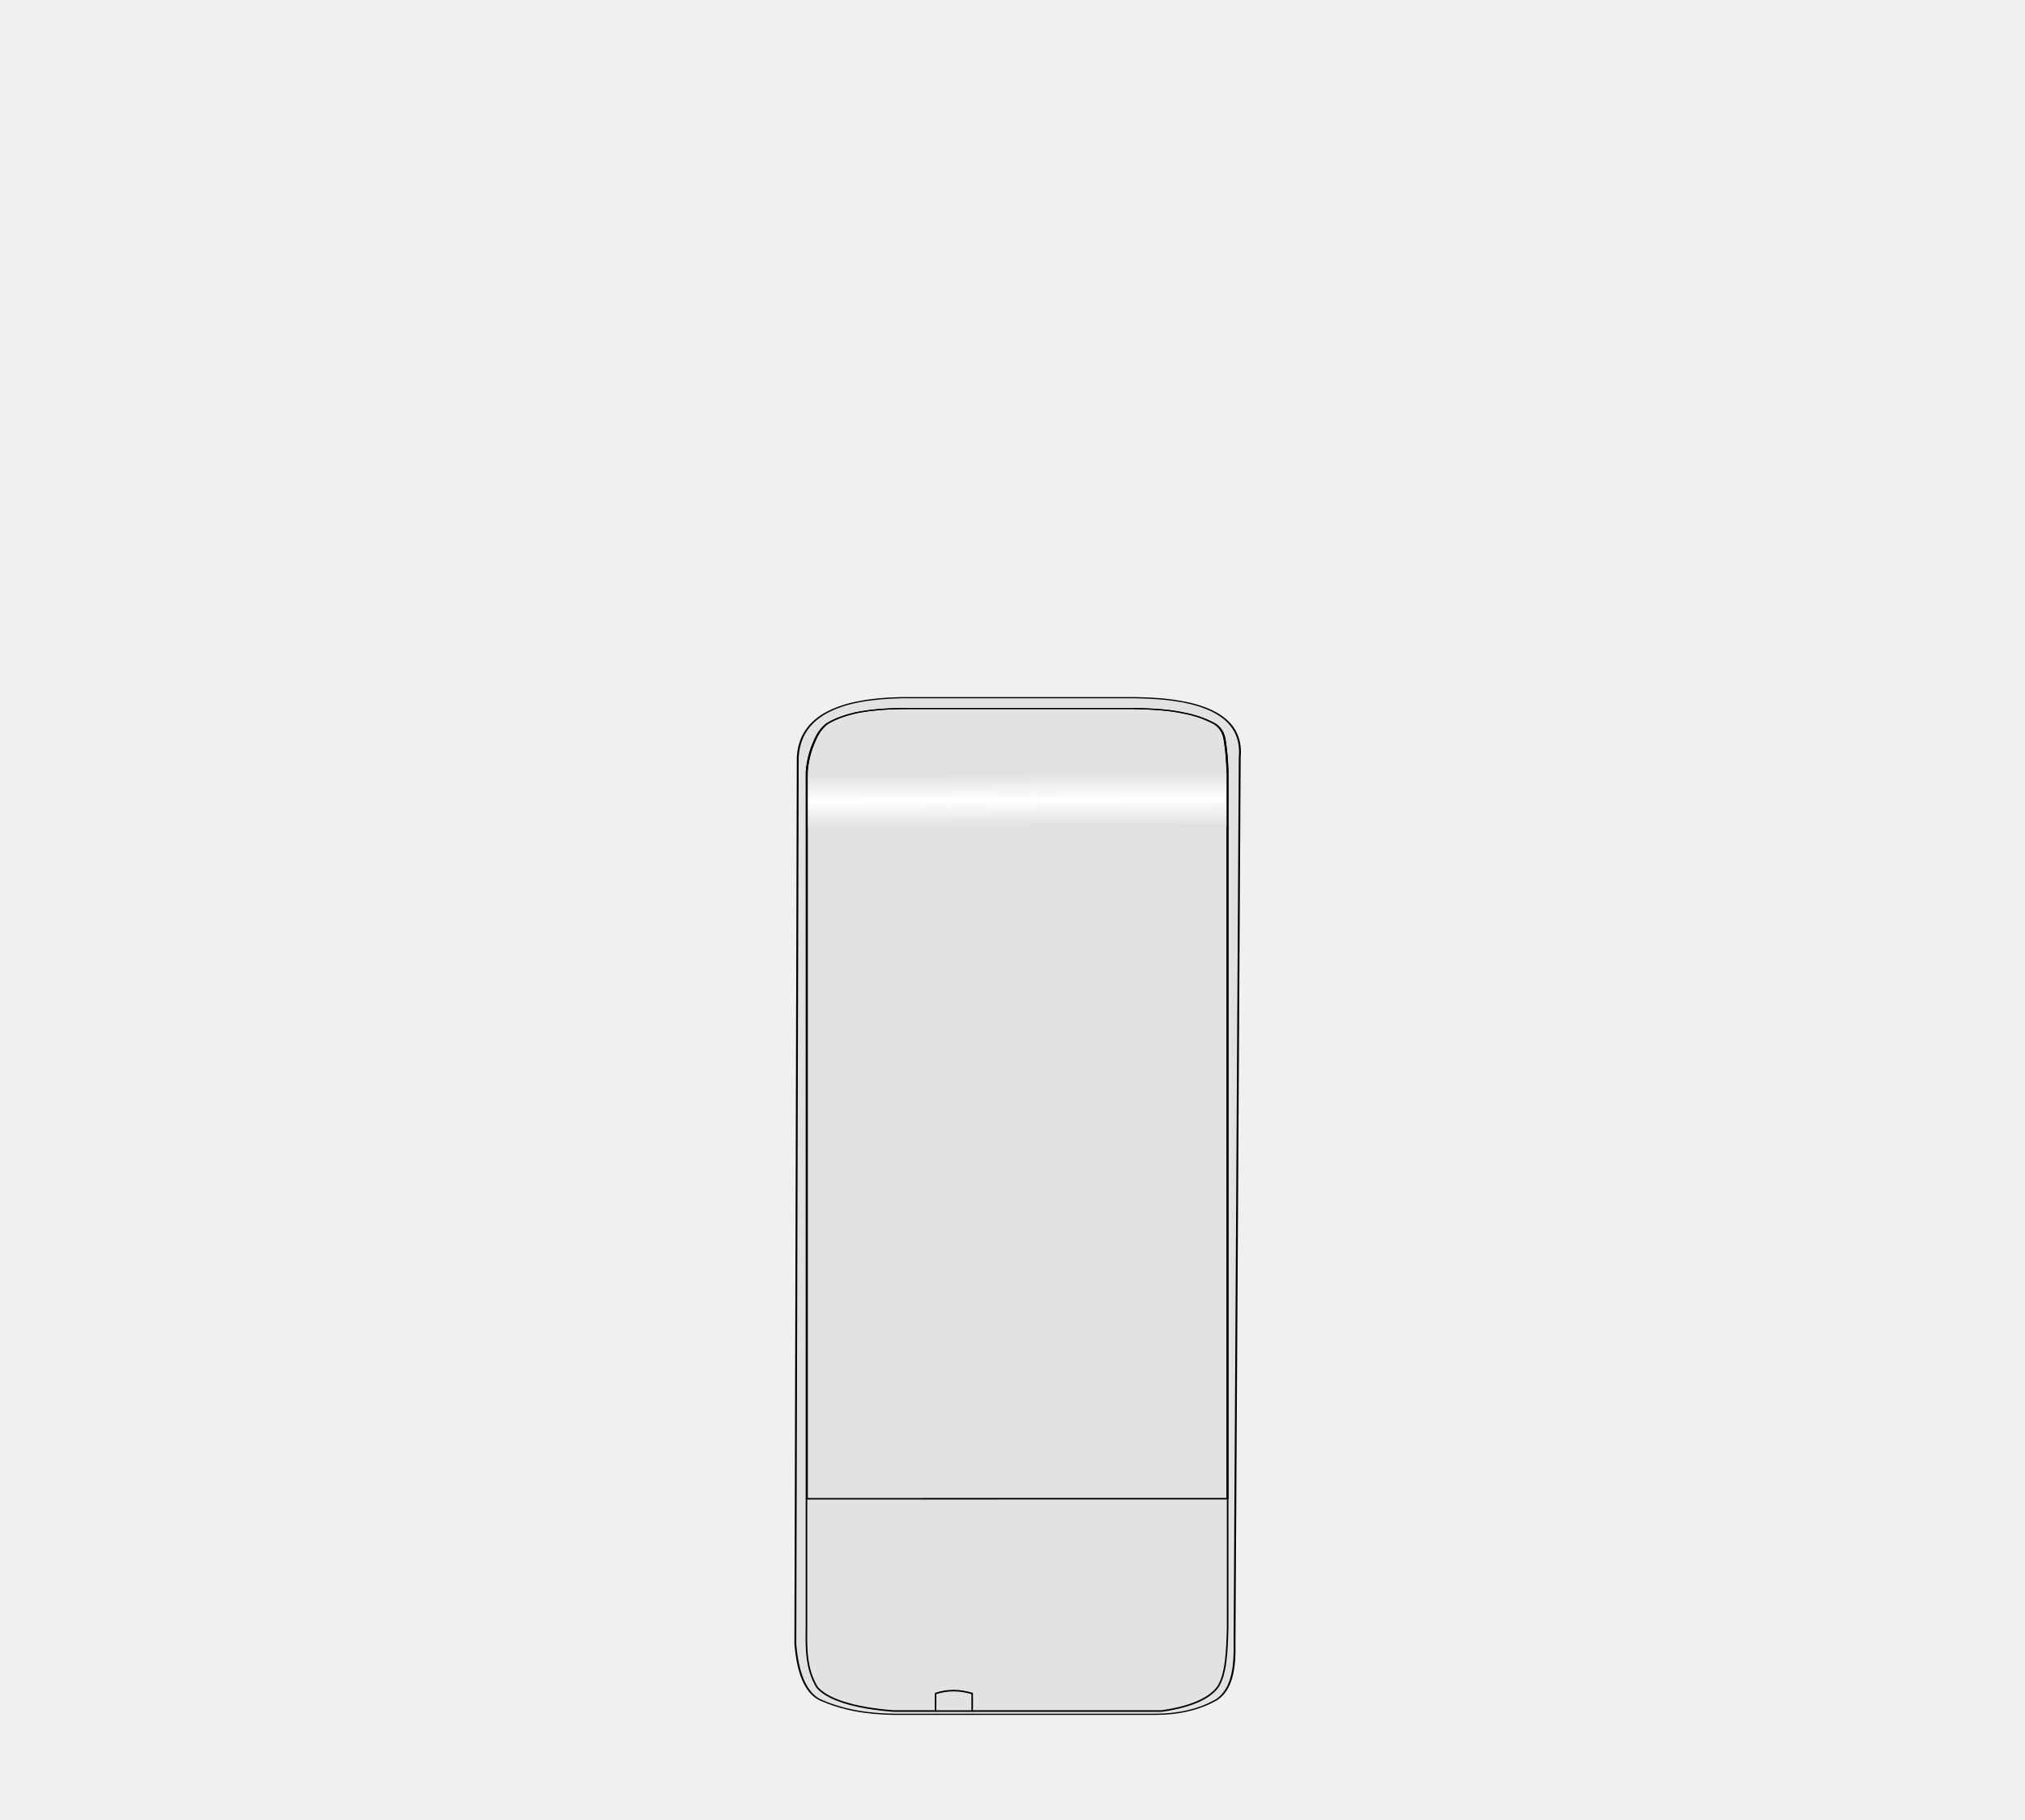
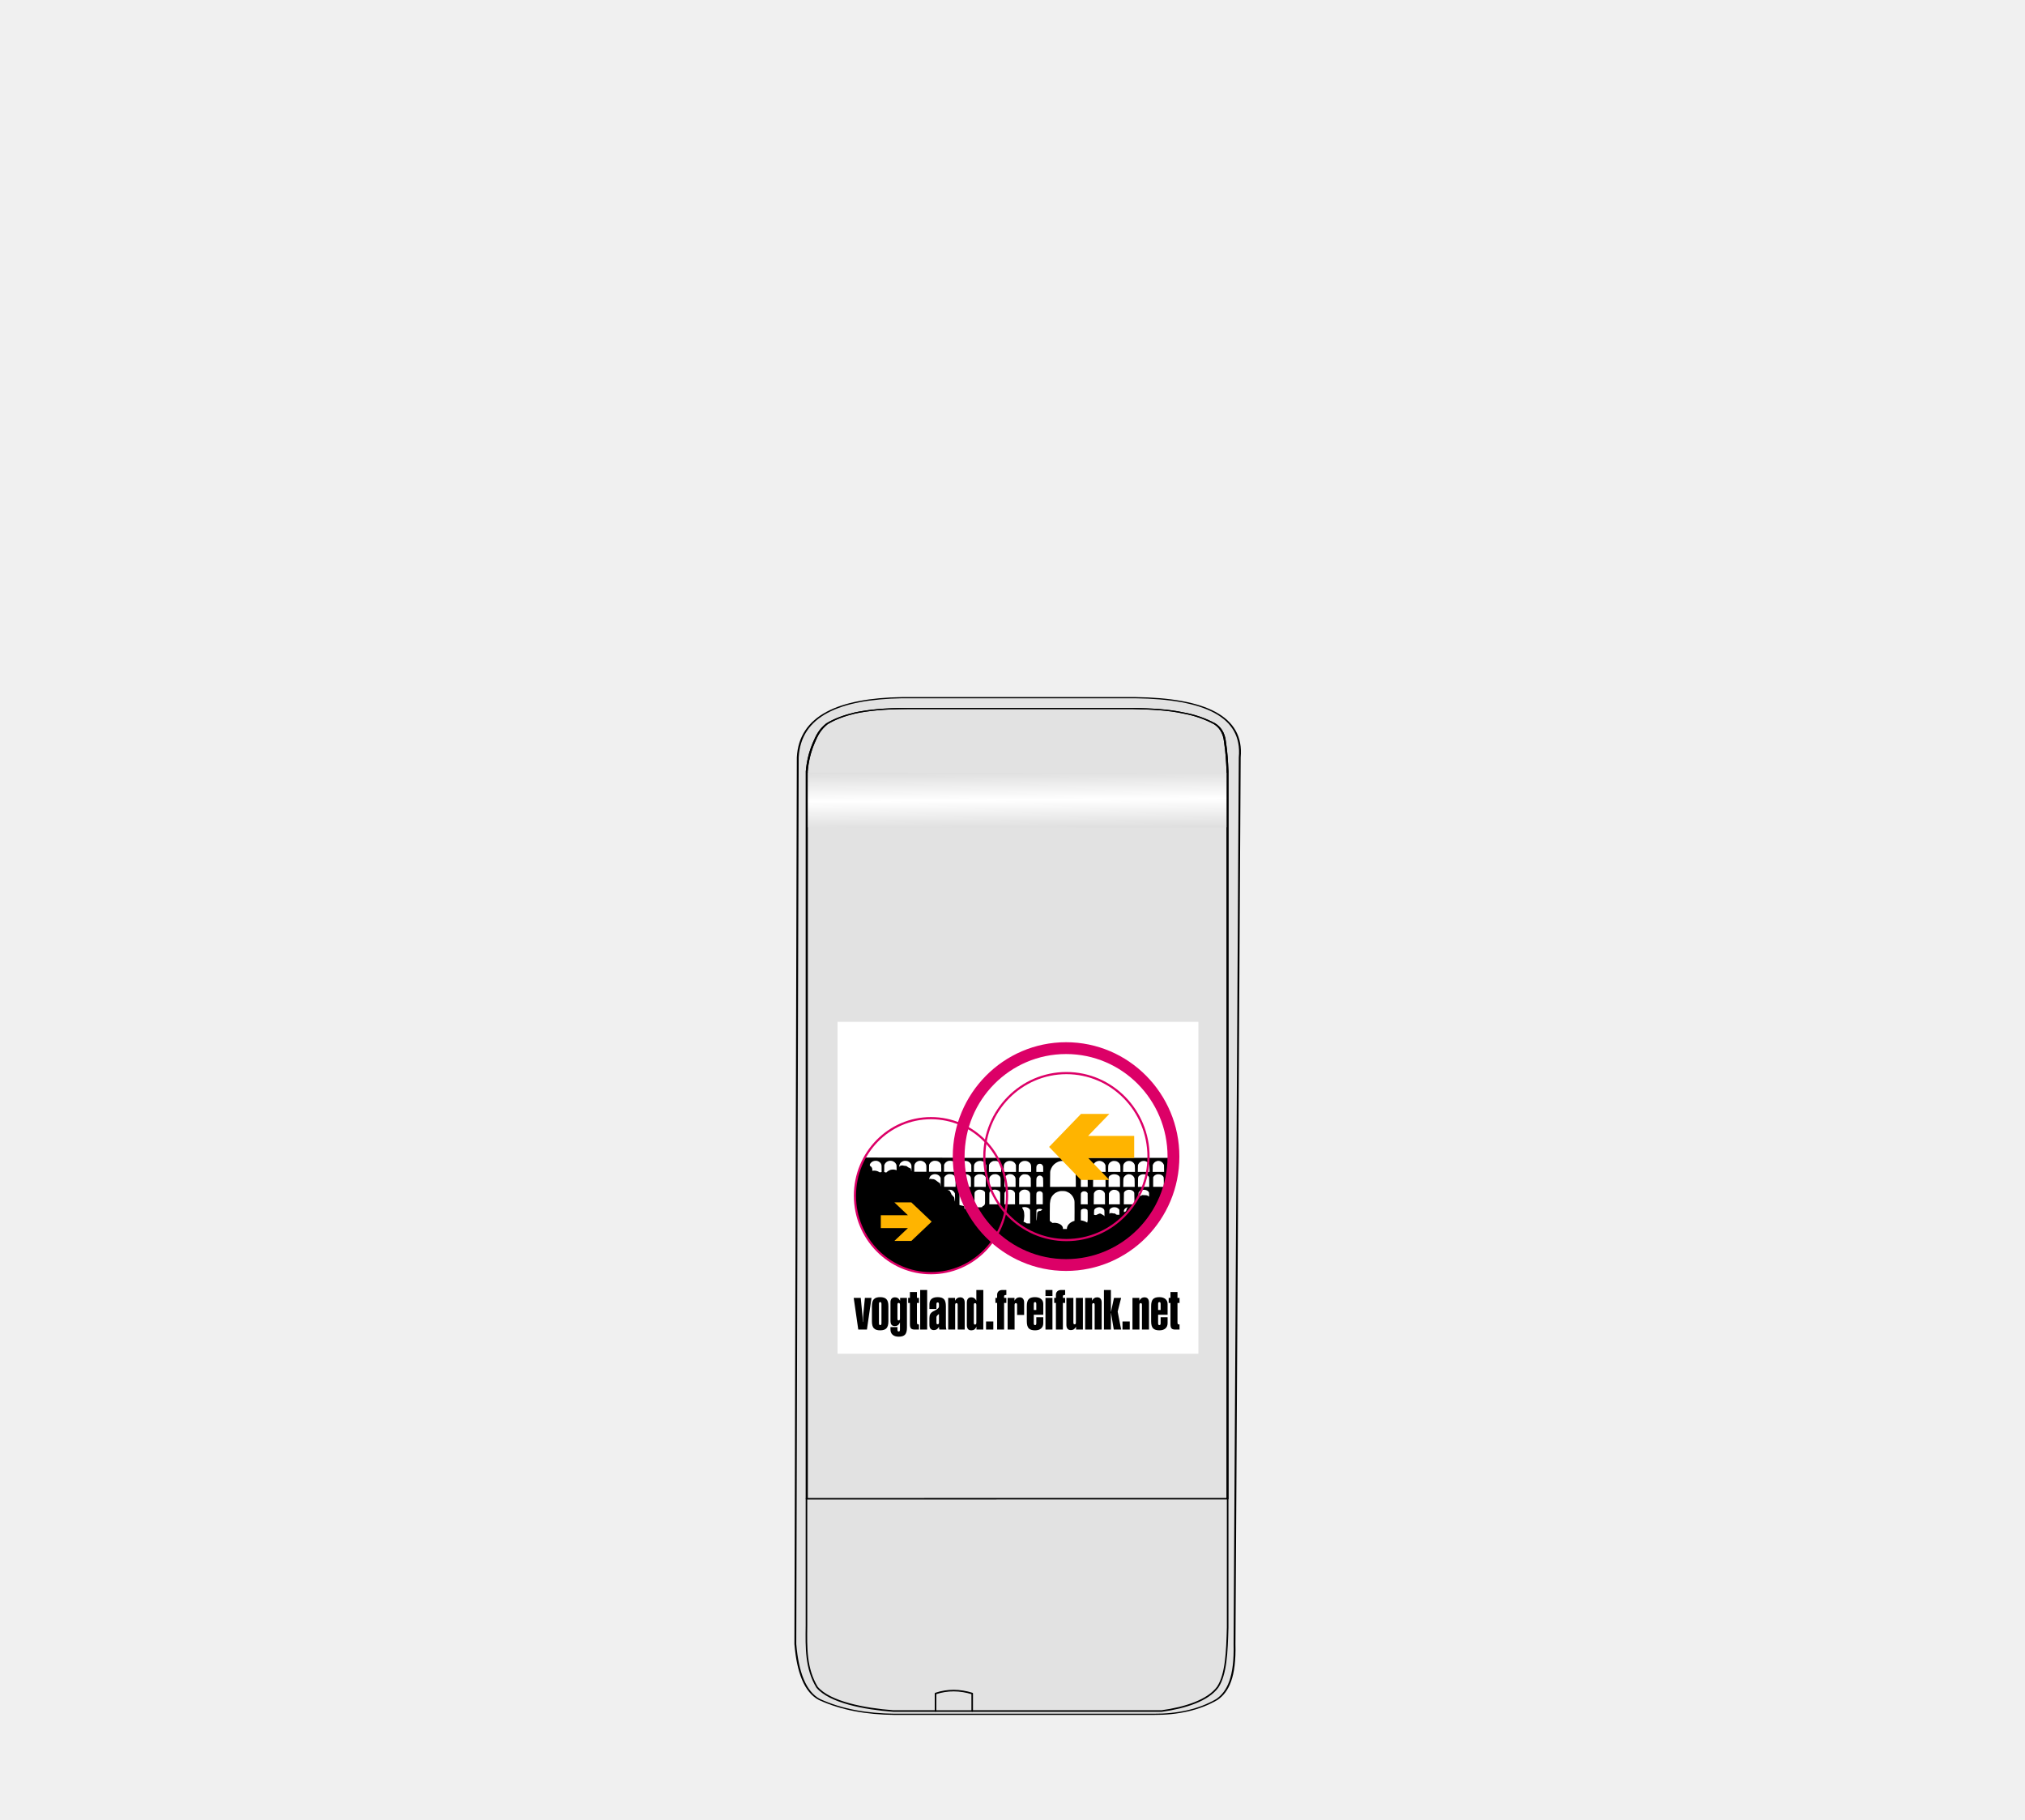
- <svg xmlns="http://www.w3.org/2000/svg" width="100%" height="100%" viewBox="0 0 1280 1150" version="1.1" xml:space="preserve" style="fill-rule:evenodd;clip-rule:evenodd;stroke-linecap:round;stroke-linejoin:round;stroke-miterlimit:1.414;">
+ <svg xmlns="http://www.w3.org/2000/svg" width="100%" height="100%" viewBox="0 0 1280 1150" version="1.1" xml:space="preserve" style="fill-rule:evenodd;clip-rule:evenodd;stroke-linecap:round;stroke-linejoin:round;stroke-miterlimit:1.414;" id="svg34">
  <g id="Ebene2">
-     <g transform="matrix(1,0,0,0.653756,0,375.209)">
-       <path d="M502.736,1015.73C504.223,1043.08 508.904,1061.94 517.924,1069.3C532.077,1079.26 548.073,1083.39 565.388,1083.65L729.221,1083.65C744.383,1083.81 757.845,1079.37 769.218,1069.3C776.165,1061.93 780.873,1047.86 780.339,1015.73L783.636,158.452C786.056,118.613 761.483,101.484 717.526,100.664L570.096,100.664C530.491,101.752 505.624,118.007 504.262,158.452L502.736,1015.73Z" style="fill:rgb(226,226,226);stroke-width:1.18px;stroke:black;" />
+     <g transform="matrix(1,0,0,0.653756,0,375.209)" id="g4">
+       <path d="M502.736,1015.73C504.223,1043.08 508.904,1061.94 517.924,1069.3C532.077,1079.26 548.073,1083.39 565.388,1083.65L729.221,1083.65C744.383,1083.81 757.845,1079.37 769.218,1069.3C776.165,1061.93 780.873,1047.86 780.339,1015.73L783.636,158.452C786.056,118.613 761.483,101.484 717.526,100.664L570.096,100.664C530.491,101.752 505.624,118.007 504.262,158.452L502.736,1015.73Z" style="fill:rgb(226,226,226);stroke-width:1.18px;stroke:black;" id="path2" />
    </g>
-     <path d="M509.775,947.341L775.995,947.341L775.995,1028.84C775.572,1044.52 775.018,1058.36 769.705,1066.5C763.504,1074.88 749.363,1079.48 734.301,1081.58L614.527,1081.58L614.527,1070.52C606.772,1068.12 599.049,1067.97 591.364,1070.52L591.364,1081.58L564.66,1081.58C546.282,1080.2 524.455,1076.03 516.436,1066.5C509.324,1054.63 509.596,1041.87 509.775,1027.47L509.775,947.341Z" style="fill:rgb(226,226,226);stroke-width:1px;stroke:black;" />
-     <g transform="matrix(1,0,0,0.593205,0,385.392)">
-       <path d="M509.952,947.386L775.913,947.315L775.913,172.322C775.647,161.869 775.282,151.426 774.319,141.038C773.713,130.531 770.728,124.759 767.741,121.625C761.401,115.875 754.792,112.198 747.974,110.12C738.667,106.639 727.583,105.768 716.187,105.355L573.69,105.355C558.808,105.361 548.52,107.273 540.486,110.12C533.987,112.708 527.96,116.309 522.732,121.625C518.008,127.997 516.275,134.516 514.599,141.038C511.876,151.521 510.465,161.943 509.952,172.322L509.952,947.386Z" style="fill:rgb(226,226,226);stroke-width:1.22px;stroke:black;" />
+     <path d="M509.775,947.341L775.995,947.341L775.995,1028.84C775.572,1044.52 775.018,1058.36 769.705,1066.5C763.504,1074.88 749.363,1079.48 734.301,1081.58L614.527,1081.58L614.527,1070.52C606.772,1068.12 599.049,1067.97 591.364,1070.52L591.364,1081.58L564.66,1081.58C546.282,1080.2 524.455,1076.03 516.436,1066.5C509.324,1054.63 509.596,1041.87 509.775,1027.47L509.775,947.341Z" style="fill:rgb(226,226,226);stroke-width:1px;stroke:black;" id="path6" />
+     <g transform="matrix(1,0,0,0.593205,0,385.392)" id="g10">
+       <path d="M509.952,947.386L775.913,947.315L775.913,172.322C775.647,161.869 775.282,151.426 774.319,141.038C773.713,130.531 770.728,124.759 767.741,121.625C761.401,115.875 754.792,112.198 747.974,110.12C738.667,106.639 727.583,105.768 716.187,105.355L573.69,105.355C558.808,105.361 548.52,107.273 540.486,110.12C533.987,112.708 527.96,116.309 522.732,121.625C518.008,127.997 516.275,134.516 514.599,141.038C511.876,151.521 510.465,161.943 509.952,172.322L509.952,947.386Z" style="fill:rgb(226,226,226);stroke-width:1.22px;stroke:black;" id="path8" />
    </g>
-     <g transform="matrix(1,0,0,1,0,-1.12052)">
-       <path d="M591.364,1082.71L614.527,1082.71" style="fill:rgb(226,226,226);stroke-width:1px;stroke:black;" />
+     <g transform="matrix(1,0,0,1,0,-1.12052)" id="g14">
+       <path d="M591.364,1082.71L614.527,1082.71" style="fill:rgb(226,226,226);stroke-width:1px;stroke:black;" id="path12" />
    </g>
-     <g transform="matrix(1,0,0,1,-0.166742,346.728)">
-       <rect x="509.952" y="141.734" width="265.961" height="34.491" style="fill:url(#_Linear1);" />
+     <g transform="matrix(1,0,0,1,-0.166742,346.728)" id="g18">
+       <rect x="509.952" y="141.734" width="265.961" height="34.491" style="fill:url(#_Linear1);" id="rect16" />
    </g>
-     <g transform="matrix(1,0,0,0.593268,0,385.332)">
-       <path d="M509.952,947.386L775.913,947.315L775.913,172.322C775.647,161.869 775.282,151.426 774.319,141.038C773.713,130.531 770.728,124.759 767.741,121.625C761.401,115.875 754.792,112.198 747.974,110.12C738.667,106.639 727.583,105.768 716.187,105.355L573.69,105.355C558.808,105.361 548.52,107.273 540.486,110.12C533.987,112.708 527.96,116.309 522.732,121.625C518.008,127.997 516.275,134.516 514.599,141.038C511.876,151.521 510.465,161.943 509.952,172.322L509.952,947.386Z" style="fill:none;stroke-width:1.22px;stroke:black;" />
+     <g transform="matrix(1,0,0,0.593268,0,385.332)" id="g22">
+       <path d="M509.952,947.386L775.913,947.315L775.913,172.322C775.647,161.869 775.282,151.426 774.319,141.038C773.713,130.531 770.728,124.759 767.741,121.625C761.401,115.875 754.792,112.198 747.974,110.12C738.667,106.639 727.583,105.768 716.187,105.355L573.69,105.355C558.808,105.361 548.52,107.273 540.486,110.12C533.987,112.708 527.96,116.309 522.732,121.625C518.008,127.997 516.275,134.516 514.599,141.038C511.876,151.521 510.465,161.943 509.952,172.322L509.952,947.386Z" style="fill:none;stroke-width:1.22px;stroke:black;" id="path20" />
    </g>
  </g>
-   <defs>
+   <defs id="defs32">
    <linearGradient id="_Linear1" x1="0" y1="0" x2="1" y2="0" gradientUnits="userSpaceOnUse" gradientTransform="matrix(0.265786,36.8011,-36.8011,0.265786,639.693,140.628)">
-       <stop offset="0%" style="stop-color:rgb(222,222,222);stop-opacity:1" />
-       <stop offset="50%" style="stop-color:white;stop-opacity:1" />
-       <stop offset="100%" style="stop-color:rgb(222,222,222);stop-opacity:1" />
+       <stop offset="0%" style="stop-color:rgb(222,222,222);stop-opacity:1" id="stop25" />
+       <stop offset="50%" style="stop-color:white;stop-opacity:1" id="stop27" />
+       <stop offset="100%" style="stop-color:rgb(222,222,222);stop-opacity:1" id="stop29" />
    </linearGradient>
  </defs>
+   <rect id="rect100" width="228.101" height="209.796" x="529.419" y="645.926" style="fill:#ffffff;stroke-width:0.789" />
+   <g style="clip-rule:evenodd;fill-rule:evenodd;stroke-linecap:round;stroke-linejoin:round;stroke-miterlimit:1.414" transform="matrix(0.6942985,0,0,0.6942985,710.2696,95.53262)" id="g4207">
+     <path style="fill:#000000" d="m -235.535,916.297 a 68.833,70.486 0 0 0 -8.918,34.615 68.833,70.486 0 0 0 4.384,24.347 69.305,70.368 0 0 0 0.743,2.064 68.833,70.486 0 0 0 1.273,2.937 69.305,70.368 0 0 0 1.974,4.164 68.833,70.486 0 0 0 0.176,0.355 c 0.006,-0.002 0.011,-0.006 0.017,-0.01 a 69.305,70.368 0 0 0 60.976,37.102 69.305,70.368 0 0 0 57.729,-31.628 99.429,99.429 0 0 0 65.504,24.904 99.429,99.429 0 0 0 74.586,-33.806 h -1.134 a 99.031,99.031 0 0 0 19.217,-29.606 100.092,100.092 0 0 0 0.915,-2.508 99.031,99.031 0 0 0 2.192,-6.178 100.092,100.092 0 0 0 0.963,-3.766 c -0.207,0.278 -0.416,0.546 -0.922,1.152 -0.2,0.225 -0.6,0.501 -0.938,0.614 -0.325,0.125 -0.901,0.351 -1.289,0.513 -0.388,0.163 -0.937,0.299 -1.225,0.299 h -0.513 v -3.664 c 0,-3.565 0.011,-3.666 0.299,-4.279 0.507,-1.088 1.645,-1.87 3.004,-2.217 h 0.639 v -0.125 c 0.777,-0.113 1.599,-0.101 2.412,0.093 h 0.002 c 0.079,0.018 0.152,0.044 0.228,0.066 a 100.092,100.092 0 0 0 0.361,-2.379 h -2.128 -0.874 v -9.911 c 0.667,-0.116 1.36,-0.118 2.049,0.043 0.709,0.163 1.362,0.485 1.937,0.916 a 100.092,100.092 0 0 0 0.189,-3.805 h -80.534 c -58.718,7e-5 -89.319,-0.008 -119.436,-0.017 a 100.092,100.092 0 0 0 2.215,18.277 c 0.118,-0.965 0.383,-1.251 1.003,-1.85 1.101,-1.076 2.554,-1.601 4.355,-1.576 0.613,0.013 1.364,0.087 1.677,0.162 0.825,0.238 1.901,0.839 2.414,1.364 0.25,0.25 0.561,0.764 0.698,1.127 0.25,0.625 0.262,0.91 0.262,4.775 v 4.129 h -5.252 -3.101 a 100.092,100.092 0 0 0 0.955,2.871 c 0.132,-0.005 0.272,-0.048 0.343,-0.108 0.144,-0.144 0.677,-0.225 1.293,-0.239 0.616,-0.014 1.317,0.039 1.798,0.164 0.888,0.225 1.576,0.576 2.151,1.077 0.4,0.363 0.536,0.549 0.961,1.362 0.125,0.25 0.176,1.904 0.201,7.532 l 0.021,5.902 a 100.092,100.092 0 0 0 0.934,1.526 h -4.146 a 105.08,105.08 0 0 1 -0.118,-0.206 h -1.981 v -0.978 c 0,-0.527 -0.05,-1.028 -0.1,-1.104 -0.188,-0.288 -0.877,-0.527 -2.093,-0.727 -0.69,-0.125 -1.492,-0.303 -1.781,-0.403 l -0.54,-0.201 0.012,-5.342 c 0.01,-4.695 0.012,-5.541 0.388,-6.222 a 105.08,105.08 0 0 1 -4.291,-18.582 l -4.524,-0.031 -5.645,-0.025 0.039,-3.174 0.037,-3.16 0.351,-0.727 c 0.627,-1.279 1.996,-2.371 3.463,-2.798 0.891,-0.263 3.035,-0.162 3.913,0.189 0.569,0.221 1.051,0.489 1.472,0.81 a 105.08,105.08 0 0 1 -0.141,-3.957 c -49.408,-0.019 -75.833,-0.055 -81.096,-0.137 z m 50.214,2.929 c 0.531,-0.016 1.071,0.041 1.605,0.179 1.944,0.502 3.337,1.756 3.876,3.475 0.188,0.64 0.226,1.178 0.226,3.562 v 2.809 h -5.52 -5.518 v -2.809 c 0,-2.383 0.038,-2.922 0.226,-3.562 0.673,-2.14 2.803,-3.585 5.105,-3.654 z m -26.751,0.004 c 0.332,0.015 0.665,0.056 0.999,0.125 1.731,0.364 3.199,1.48 3.901,2.96 0.401,0.853 0.4,0.852 0.438,3.185 l 0.05,2.333 -0.727,-0.237 c -1.48,-0.502 -3.575,-0.515 -5.005,-0.039 -1.041,0.351 -2.219,1.029 -3.021,1.744 l -0.752,0.677 -0.916,-0.262 -0.903,-0.264 0.037,-3.149 0.039,-3.135 0.401,-0.853 c 0.944,-1.986 3.137,-3.186 5.46,-3.085 z m -13.453,0.019 c 0.634,0.024 1.251,0.134 1.773,0.332 1.016,0.389 1.98,1.103 2.52,1.893 0.778,1.104 0.853,1.53 0.853,4.955 v 3.037 l -0.839,0.15 -0.853,0.162 -0.752,-0.438 c -1.518,-0.903 -3.413,-1.294 -5.169,-1.08 -0.514,0.075 -0.978,0.101 -1.003,0.064 -0.038,-0.025 0.013,-0.176 0.089,-0.326 0.1,-0.176 0.113,-0.553 0.05,-1.092 -0.113,-1.091 -0.728,-2.181 -1.418,-2.545 -0.59,-0.301 -0.954,-0.967 -0.841,-1.569 0.188,-1.003 1.343,-2.307 2.622,-2.96 0.807,-0.423 1.913,-0.622 2.969,-0.583 z m 54.144,0.011 c 0.757,0.038 1.512,0.151 1.951,0.32 1.166,0.452 2.059,1.128 2.636,2.018 0.276,0.439 0.563,1.004 0.614,1.243 0.063,0.251 0.114,1.794 0.114,3.425 v 2.985 h -5.582 -5.595 l 0.039,-3.174 0.037,-3.16 0.351,-0.727 c 0.652,-1.317 1.932,-2.359 3.475,-2.798 0.445,-0.132 1.205,-0.169 1.962,-0.131 z m -27.879,0.002 c 0.881,-0.028 1.999,0.093 2.601,0.318 1.518,0.577 2.721,1.744 3.236,3.149 0.238,0.64 0.262,1.003 0.262,3.336 0,2.408 -0.013,2.596 -0.201,2.408 -0.138,-0.138 -0.226,-0.514 -0.276,-1.104 l -0.062,-0.891 -0.666,-0.426 c -0.364,-0.238 -0.878,-0.489 -1.154,-0.552 -0.464,-0.125 -0.752,-0.313 -1.856,-1.204 -0.426,-0.339 -0.563,-0.375 -1.441,-0.388 -0.527,-0.013 -1.242,-0.113 -1.569,-0.226 -0.74,-0.238 -0.991,-0.252 -2.057,-0.139 -0.74,0.088 -0.866,0.15 -1.343,0.652 l -0.538,0.54 v -0.552 c 0,-0.79 0.425,-2.045 0.94,-2.747 0.715,-0.966 2.095,-1.832 3.349,-2.095 0.213,-0.044 0.48,-0.07 0.774,-0.079 z m 68.674,0.066 c 0.626,0.002 1.255,0.094 1.862,0.282 1.601,0.5 3.139,1.939 3.527,3.315 0.1,0.325 0.15,1.588 0.15,3.477 v 2.952 h -5.628 -5.628 v -3.002 c 0,-3.389 0.062,-3.713 0.963,-4.889 1.041,-1.36 2.877,-2.144 4.754,-2.134 z m 26.926,0.019 c 0.588,0 1.35,0.076 1.688,0.176 1.588,0.413 2.853,1.439 3.529,2.815 l 0.349,0.7 0.039,3.151 0.037,3.164 h -5.58 -5.564 v -3.002 c 0,-2.639 0.025,-3.075 0.237,-3.625 0.775,-2.039 2.851,-3.366 5.265,-3.378 z m 13.737,0.004 c 0.693,0.003 1.391,0.084 1.91,0.247 1.476,0.45 2.712,1.476 3.338,2.74 0.275,0.575 0.337,0.936 0.424,2.25 0.062,0.863 0.077,2.289 0.027,3.164 l -0.075,1.601 h -5.628 -5.614 l 0.035,-3.166 c 0.037,-3.152 0.038,-3.149 0.376,-3.849 0.625,-1.263 1.85,-2.278 3.326,-2.753 0.5,-0.156 1.189,-0.235 1.881,-0.233 z m 121.817,0.006 c 0.295,0.016 0.592,0.059 0.888,0.127 1.526,0.35 2.826,1.39 3.538,2.828 l 0.413,0.837 0.037,3.1 0.05,3.102 h -5.215 -5.215 l 0.05,-3.102 0.037,-3.1 0.413,-0.837 c 0.952,-1.926 2.94,-3.069 5.005,-2.956 z m -176.202,0.002 c 0.588,-0.013 1.35,0.064 1.688,0.164 1.563,0.413 2.851,1.427 3.513,2.765 l 0.363,0.749 0.039,3.153 0.037,3.164 h -5.578 -5.578 l 0.037,-3.164 0.039,-3.153 0.349,-0.724 c 0.913,-1.839 2.815,-2.941 5.092,-2.954 z m 88.936,0.002 c 0.929,-9.8e-4 1.859,0.062 2.466,0.187 3.352,0.688 6.48,3.063 7.968,6.052 0.188,0.375 0.411,0.726 0.486,0.776 0.075,0.05 0.1,0.1 0.05,0.1 -0.05,0 0.026,0.324 0.164,0.712 0.563,1.613 0.587,2.051 0.637,9.043 l 0.039,6.693 -11.732,0.037 -11.732,0.025 0.039,-6.967 c 0.05,-6.766 0.049,-7.004 0.324,-7.98 0.35,-1.238 1.114,-2.864 1.827,-3.865 1.601,-2.239 4.351,-4.052 7.015,-4.615 0.594,-0.131 1.522,-0.197 2.45,-0.199 z m 60.243,0.002 c 0.507,-0.002 1.014,0.053 1.47,0.172 1.551,0.4 3.038,1.663 3.589,3.039 0.263,0.663 0.289,0.925 0.326,3.739 l 0.037,3.041 H 4.901 -0.49 l 0.039,-3.041 c 0.037,-2.814 0.064,-3.076 0.326,-3.739 0.538,-1.351 2.037,-2.625 3.525,-3.025 0.457,-0.119 0.964,-0.182 1.47,-0.185 z m -27.451,0.002 c 0.293,-0.02 0.59,-0.019 0.886,0.004 0.338,0.026 0.674,0.08 1.007,0.166 1.751,0.463 3.063,1.487 3.751,2.925 l 0.388,0.826 0.039,3.027 0.037,3.041 h -5.701 -5.705 l 0.039,-3.041 0.037,-3.027 0.388,-0.826 c 0.852,-1.781 2.783,-2.952 4.837,-3.095 z m 40.405,0.014 c 0.273,-0.021 0.549,-0.021 0.826,0 0.316,0.024 0.633,0.075 0.947,0.156 1.551,0.413 2.878,1.499 3.54,2.9 0.338,0.713 0.339,0.765 0.376,3.816 l 0.05,3.102 h -5.342 -5.34 l 0.05,-3.102 c 0.037,-3.052 0.039,-3.103 0.376,-3.816 0.833,-1.772 2.604,-2.911 4.517,-3.056 z m -134.668,0.004 c 1.301,0.037 1.44,0.064 2.34,0.502 1.163,0.55 2.026,1.362 2.539,2.4 l 0.363,0.751 0.037,3.153 0.039,3.164 h -5.58 -5.578 l 0.039,-3.164 0.037,-3.153 0.351,-0.725 c 0.463,-0.926 1.325,-1.8 2.288,-2.3 1.063,-0.563 1.525,-0.665 3.126,-0.627 z m 107.784,0.01 c 0.878,-0.028 1.991,0.091 2.591,0.316 1.576,0.6 2.791,1.813 3.241,3.251 0.213,0.688 0.249,1.152 0.249,3.591 v 2.801 h -5.564 -5.566 v -2.801 c 0,-3.177 0.137,-3.891 0.938,-4.991 0.713,-0.963 2.089,-1.825 3.34,-2.088 0.213,-0.044 0.479,-0.07 0.772,-0.079 z m -67.391,2.587 c 0.466,-0.011 0.939,0.041 1.233,0.166 0.638,0.263 1.337,0.952 1.65,1.64 0.275,0.588 0.299,0.775 0.299,3.089 v 2.477 h -3.126 -3.128 v -2.352 c 0,-1.864 0.039,-2.49 0.214,-2.965 0.225,-0.675 0.975,-1.501 1.663,-1.839 0.269,-0.131 0.728,-0.205 1.194,-0.216 z m 40.669,0.276 c 0.53,0.029 1.074,0.167 1.461,0.392 0.313,0.188 0.713,0.524 0.901,0.762 0.588,0.775 0.663,1.201 0.675,3.652 v 2.29 h -3.139 -3.141 l 0.05,-2.477 c 0.037,-2.439 0.038,-2.477 0.388,-3.052 0.388,-0.663 0.989,-1.163 1.677,-1.426 0.178,-0.069 0.387,-0.112 0.61,-0.133 0.167,-0.016 0.342,-0.017 0.519,-0.007 z m -68.053,9.11 c 0.728,0.013 1.953,0.165 2.375,0.324 1.126,0.438 2.39,1.662 2.79,2.713 0.25,0.663 0.262,0.94 0.262,4.642 v 3.938 h -5.078 -5.065 l 0.037,-4.102 c 0.037,-4.065 0.038,-4.09 0.351,-4.715 0.563,-1.138 1.8,-2.15 3.126,-2.551 0.313,-0.087 0.624,-0.187 0.687,-0.212 0.084,-0.031 0.272,-0.041 0.515,-0.037 z m -54.356,0.023 c 0.71,0.011 1.434,0.086 1.879,0.218 1.405,0.439 2.497,1.354 3.037,2.558 0.226,0.502 0.251,0.854 0.251,4.642 v 4.113 h -5.205 -5.219 l 0.039,-4.239 0.037,-4.227 0.34,-0.577 c 0.602,-1.028 1.769,-1.907 3.048,-2.321 0.389,-0.125 1.084,-0.179 1.794,-0.168 z m -13.515,0.006 c 0.378,0.005 0.762,0.045 1.146,0.125 1.555,0.326 2.961,1.341 3.575,2.595 l 0.351,0.716 0.025,4.077 c 0.013,2.458 -0.012,3.976 -0.087,3.826 -0.063,-0.138 -0.114,-0.627 -0.114,-1.079 -0.013,-0.452 -0.099,-1.08 -0.212,-1.407 -0.163,-0.489 -0.302,-0.64 -0.841,-0.953 -0.364,-0.213 -0.915,-0.589 -1.254,-0.853 -2.835,-2.258 -3.399,-2.546 -5.18,-2.558 -0.615,0 -1.317,-0.075 -1.555,-0.176 -0.414,-0.151 -0.464,-0.138 -0.803,0.176 l -0.365,0.326 0.075,-0.739 c 0.23,-2.371 2.593,-4.108 5.238,-4.077 z m 54.914,0.039 c 0.261,-0.005 0.448,-9.8e-4 0.498,0.017 0.1,0.025 0.401,0.076 0.664,0.114 0.263,0.037 0.501,0.124 0.538,0.174 0.037,0.063 0.149,0.114 0.249,0.114 0.238,0 1.076,0.575 1.752,1.2 0.35,0.325 0.614,0.726 0.789,1.214 0.25,0.675 0.262,0.963 0.262,4.715 v 4.002 h -5.128 -5.128 v -4.038 -4.054 l 0.376,-0.737 c 0.45,-0.9 1.063,-1.515 2.126,-2.128 0.738,-0.425 0.924,-0.473 2.062,-0.548 0.344,-0.025 0.679,-0.04 0.94,-0.044 z m 121.442,0.048 c 0.45,-0.016 0.908,0.027 1.364,0.133 1.526,0.35 3.089,1.662 3.652,3.075 0.288,0.7 0.3,0.876 0.338,4.503 l 0.039,3.789 H 4.839 -0.364 l 0.039,-3.789 c 0.05,-4.453 0.087,-4.666 1.351,-6.004 0.994,-1.069 2.276,-1.658 3.625,-1.708 z m -13.239,0.01 c 0.536,-0.004 1.08,0.05 1.621,0.162 1.538,0.325 2.928,1.263 3.378,2.263 0.213,0.45 0.237,0.912 0.237,4.777 v 4.291 h -5.19 -5.192 v -4.291 c 0,-4.84 0.013,-4.877 0.976,-5.74 1.041,-0.938 2.562,-1.453 4.169,-1.462 z m -13.988,0.002 c 0.295,-0.02 0.592,-0.019 0.889,0.004 0.339,0.026 0.678,0.082 1.013,0.168 1.726,0.45 3.074,1.488 3.762,2.902 l 0.363,0.727 0.039,3.838 0.037,3.853 h -5.701 -5.705 l 0.039,-3.853 0.037,-3.838 0.363,-0.727 c 0.862,-1.772 2.803,-2.934 4.866,-3.073 z m 40.511,0.007 c 0.509,-0.016 1.032,0.02 1.551,0.114 1.501,0.275 2.965,1.252 3.515,2.34 0.2,0.413 0.225,0.901 0.262,4.74 l 0.037,4.289 h -5.14 -5.14 l 0.037,-4.289 c 0.037,-4.815 0.023,-4.729 1.011,-5.717 0.919,-0.901 2.339,-1.429 3.866,-1.478 z m -108.533,0.011 c 1.032,-0.035 2.366,0.093 2.948,0.318 1.101,0.425 2.089,1.31 2.614,2.323 l 0.448,0.864 0.039,3.978 0.037,3.988 h -5.327 -5.329 l 0.039,-3.976 0.037,-3.965 0.351,-0.664 c 0.663,-1.263 2.163,-2.549 3.251,-2.774 0.238,-0.05 0.549,-0.081 0.893,-0.093 z m -39.951,0.004 c 1.551,0.037 1.573,0.036 2.649,0.561 h 0.004 c 0.875,0.425 1.199,0.664 1.65,1.227 0.325,0.388 0.576,0.738 0.588,0.776 0,0.05 0.038,0.2 0.075,0.338 0.1,0.313 0.099,1.126 0.062,5.279 l -0.027,3.288 h -5.252 -5.254 v -4.164 c 0,-4.115 8.1e-4,-4.166 0.301,-4.779 0.488,-1.026 1.551,-1.875 2.927,-2.325 0.575,-0.188 1.013,-0.238 2.277,-0.201 z m 162.26,0.011 c 0.723,0.02 1.484,0.125 1.983,0.301 v 0.002 c 1.326,0.463 2.301,1.338 2.676,2.363 0.125,0.363 0.163,1.486 0.176,4.638 v 4.154 l -4.841,-0.025 -4.852,-0.039 v -4.314 -4.314 l 0.338,-0.588 c 0.575,-0.976 1.663,-1.714 3.039,-2.064 0.216,-0.053 0.486,-0.087 0.781,-0.104 0.222,-0.013 0.459,-0.015 0.7,-0.01 z m -108.064,1.15 c 0.451,0.014 0.916,0.15 1.399,0.413 0.688,0.375 1.348,1.226 1.561,1.989 0.075,0.263 0.125,2.04 0.125,4.179 v 3.728 h -3.126 -3.128 v -3.753 c 0,-4.315 0.064,-4.653 1.026,-5.591 0.68,-0.664 1.391,-0.987 2.142,-0.965 z m 40.306,0.208 c 0.689,-0.019 1.4,0.114 2.014,0.419 0.438,0.225 0.84,0.525 1.015,0.787 0.275,0.425 0.274,0.476 0.274,4.654 v 4.241 h -3.128 -3.128 v -4.229 c 0,-3.952 0.013,-4.24 0.251,-4.615 0.469,-0.774 1.554,-1.225 2.701,-1.256 z m -54.557,12.609 c 0.253,-0.015 0.511,-0.016 0.776,0 0.302,0.018 0.612,0.056 0.928,0.116 1.576,0.3 2.865,1.237 3.415,2.475 0.388,0.863 0.4,1.164 0.363,6.679 l -0.025,4.102 h -5.005 -5.016 l 0.039,-5.163 0.037,-5.155 0.338,-0.561 c 0.919,-1.523 2.383,-2.385 4.152,-2.493 z m -27.181,0.006 c 0.648,-0.034 1.326,0.016 2.005,0.16 1.038,0.225 1.964,0.687 2.564,1.275 0.888,0.888 0.863,0.764 0.826,6.654 l -0.025,5.277 h -4.941 -4.939 v -5.252 c 0,-5.053 0.011,-5.278 0.262,-5.804 0.628,-1.351 2.304,-2.209 4.248,-2.311 z m -13.778,0.025 c 0.96,-0.029 2.187,0.103 2.825,0.347 1.001,0.363 1.752,0.9 2.165,1.513 l 0.338,0.527 0.037,5.078 c 0.037,4.903 0.026,5.115 -0.224,5.79 -0.313,0.825 -1.026,1.538 -1.677,1.663 -0.388,0.062 -0.451,0.126 -0.451,0.426 0,0.663 -0.123,0.688 -3.838,0.725 l -3.415,0.05 v -6.666 c 0,-6.504 0.012,-6.681 0.262,-7.206 0.463,-0.951 1.801,-1.873 3.139,-2.161 0.228,-0.047 0.519,-0.077 0.839,-0.087 z m 28.026,0.007 c 0.681,0.015 1.35,0.114 1.852,0.301 1.063,0.413 1.927,1.139 2.352,1.989 l 0.363,0.725 0.039,5.155 0.037,5.163 h -4.829 -4.825 l 0.037,-5.163 0.039,-5.155 0.374,-0.675 c 0.225,-0.413 0.624,-0.876 0.999,-1.163 0.35,-0.263 0.701,-0.537 0.776,-0.6 0.485,-0.399 1.653,-0.603 2.788,-0.577 z m -55.562,0.064 c 0.226,-0.006 0.493,-0.004 0.806,0.006 1.016,0.025 1.305,0.076 1.945,0.39 0.903,0.426 1.906,1.405 2.308,2.221 0.151,0.339 0.339,0.602 0.401,0.602 0.063,0 0.114,1.616 0.114,3.849 0,2.346 -0.051,3.802 -0.114,3.739 -0.1,-0.113 -0.389,-1.757 -0.602,-3.488 -0.05,-0.401 -0.252,-0.664 -1.243,-1.642 -1.091,-1.091 -1.555,-1.769 -1.555,-2.271 0,-0.113 -0.162,-0.413 -0.363,-0.664 -0.213,-0.251 -0.415,-0.641 -0.465,-0.841 -0.05,-0.213 -0.287,-0.614 -0.538,-0.903 -0.426,-0.502 -0.49,-0.528 -1.117,-0.54 -0.477,0 -0.652,-0.05 -0.627,-0.15 0.066,-0.198 0.372,-0.289 1.05,-0.307 z m 177.16,0.023 c 0.598,-0.023 1.214,0.034 1.823,0.177 1.351,0.325 2.364,0.989 2.977,1.964 0.288,0.463 0.301,0.562 0.276,2.313 l -0.037,1.827 -0.426,-0.363 c -0.238,-0.188 -0.737,-0.489 -1.125,-0.664 -0.625,-0.263 -0.939,-0.299 -2.74,-0.349 l -2.039,-0.064 -0.488,0.338 c -0.263,0.188 -0.813,0.401 -1.239,0.477 -0.838,0.163 -0.861,0.187 -1.136,1.488 -0.275,1.388 -0.374,0.913 -0.374,-1.839 0,-2.627 0.011,-2.701 0.299,-3.164 0.807,-1.285 2.436,-2.072 4.229,-2.142 z m -40.563,0.017 c 0.264,-0.017 0.529,-0.017 0.789,0 0.347,0.022 0.688,0.076 1.013,0.16 0.4,0.1 0.951,0.299 1.239,0.45 0.788,0.4 1.787,1.413 2.113,2.151 0.3,0.638 0.3,0.714 0.338,5.555 l 0.037,4.914 h -5.14 -5.142 l 0.039,-4.914 c 0.037,-4.84 0.037,-4.917 0.338,-5.555 0.325,-0.738 1.327,-1.751 2.115,-2.151 0.682,-0.352 1.472,-0.558 2.263,-0.61 z m 13.465,0.014 c 0.852,-0.029 1.975,0.099 2.556,0.334 0.926,0.363 1.788,1.025 2.238,1.713 0.725,1.101 0.764,1.378 0.764,6.506 v 4.663 h -5.003 -5.016 l 0.039,-4.914 0.037,-4.903 0.338,-0.714 c 0.575,-1.226 1.853,-2.227 3.317,-2.603 0.194,-0.047 0.447,-0.073 0.731,-0.083 z m 14.275,0.004 c 0.672,0.033 1.346,0.143 1.802,0.318 1.401,0.538 2.327,1.376 2.614,2.402 0.075,0.238 0.125,2.551 0.125,5.452 v 5.04 h -4.818 -4.825 l 0.037,-5.288 c 0.037,-4.765 0.062,-5.317 0.262,-5.68 0.513,-0.938 1.612,-1.713 3,-2.101 0.457,-0.131 1.13,-0.176 1.802,-0.143 z m -62.145,1.102 c 0.439,-0.022 0.961,-0.016 1.711,0.015 2.214,0.087 2.701,0.224 4.752,1.237 2.576,1.288 4.615,3.879 5.466,6.93 0.275,0.976 0.276,1.102 0.276,10.558 0.01,3.994 -0.016,6.881 -0.054,8.433 a 10.937,7.789 0 0 0 -6.923,7.241 10.937,7.789 0 0 0 0.007,0.166 h -3.633 a 7.817,5.137 0 0 0 0.037,-0.496 7.817,5.137 0 0 0 -7.816,-5.138 7.817,5.137 0 0 0 -1.725,0.133 c -0.242,-0.102 -1.061,-0.709 -2.045,-1.522 l -0.413,-0.338 v -7.868 c 0,-4.327 0.051,-7.868 0.114,-7.868 0.05,0 0.136,-0.6 0.174,-1.351 0.075,-1.413 0.326,-2.463 0.976,-3.876 0.188,-0.425 0.364,-0.826 0.376,-0.876 0.025,-0.05 0.137,-0.201 0.262,-0.326 0.125,-0.138 0.224,-0.288 0.224,-0.338 0,-0.238 2.114,-2.489 2.327,-2.489 0.1,0 0.174,-0.063 0.174,-0.125 0,-0.075 0.137,-0.186 0.313,-0.249 0.163,-0.062 0.526,-0.263 0.801,-0.438 0.775,-0.475 2.24,-1.026 3.403,-1.264 0.419,-0.081 0.776,-0.131 1.216,-0.152 z m -19.786,0.181 c 0.471,-0.025 0.936,0.042 1.335,0.21 0.763,0.325 1.176,0.677 1.451,1.252 0.238,0.5 0.249,0.762 0.274,4.777 0,2.339 0.013,4.577 0,4.964 l -0.01,0.725 h -2.94 -2.94 v -4.941 c 0,-5.391 0.013,-5.489 0.714,-6.139 0.532,-0.508 1.332,-0.807 2.116,-0.849 z m 41.02,0.085 c 0.675,0.037 1.026,0.125 1.551,0.413 0.4,0.213 0.788,0.563 0.988,0.851 l 0.326,0.502 0.037,5.04 0.039,5.04 h -3.141 -3.128 v -4.901 c 0,-4.74 0.013,-4.917 0.262,-5.454 0.475,-0.976 1.665,-1.552 3.066,-1.489 z m -55.072,14.368 c 0.729,-0.035 1.561,0.016 2.205,0.166 1.513,0.363 2.65,1.115 3.151,2.103 0.275,0.525 0.263,0.049 0.251,8.179 l -0.011,4.414 h -1.526 l -1.54,-0.014 -0.751,-0.488 c -0.4,-0.275 -1.088,-0.624 -1.526,-0.774 -0.438,-0.163 -0.787,-0.324 -0.787,-0.374 0,-0.05 0.111,-0.312 0.249,-0.575 0.175,-0.325 0.263,-0.789 0.301,-1.414 0.025,-0.513 0.112,-1.377 0.187,-1.927 0.087,-0.563 0.125,-1.274 0.075,-1.625 -0.05,-0.35 -0.1,-1.152 -0.125,-1.802 -0.075,-1.814 -0.375,-2.764 -1.501,-4.665 -0.35,-0.6 -0.387,-0.737 -0.237,-0.862 0.231,-0.188 0.857,-0.307 1.586,-0.342 z m 68.134,0.139 c 0.286,-0.017 0.576,-0.017 0.866,0.004 0.332,0.024 0.665,0.072 0.994,0.149 1.538,0.363 2.787,1.336 3.112,2.412 0.1,0.313 0.15,1.464 0.15,3.102 v 2.616 l -0.262,-0.401 c -0.138,-0.225 -0.413,-0.487 -0.588,-0.575 -0.188,-0.1 -0.886,-0.488 -1.549,-0.876 -1.351,-0.8 -1.739,-0.863 -2.614,-0.463 -0.3,0.138 -0.65,0.251 -0.762,0.251 -0.125,0 -0.475,0.174 -0.776,0.399 -0.65,0.45 -1.564,0.588 -2.427,0.363 l -0.525,-0.15 v -1.889 c 0,-1.063 0.061,-2.088 0.149,-2.363 0.431,-1.446 2.233,-2.457 4.233,-2.578 z m 14.464,0.01 h 0.002 c 0.672,0.033 1.344,0.143 1.8,0.318 0.926,0.35 1.651,0.887 2.076,1.538 l 0.351,0.513 0.011,2.576 c 0.013,1.413 7.7e-4,2.452 -0.037,2.302 -0.1,-0.488 -0.351,-0.588 -1.077,-0.438 -1.051,0.213 -2.152,-0.175 -2.639,-0.913 -0.175,-0.275 -0.263,-0.301 -0.826,-0.226 -0.425,0.05 -0.787,0.013 -1.15,-0.125 -0.3,-0.113 -0.962,-0.225 -1.488,-0.237 -0.875,-0.037 -0.988,-0.013 -1.401,0.313 l -0.463,0.351 v -1.652 c 0,-1.426 0.037,-1.738 0.262,-2.188 0.438,-0.913 1.415,-1.614 2.778,-1.989 0.457,-0.131 1.126,-0.176 1.798,-0.143 z m 11.756,0.091 c 0.096,0.052 -0.034,0.259 -0.359,0.641 -0.5,0.588 -0.575,0.751 -0.625,1.389 -0.1,1.176 -1.001,2.175 -2.064,2.25 -0.35,0.025 -0.35,0.011 -0.388,-0.714 -0.075,-1.388 0.838,-2.613 2.439,-3.276 0.582,-0.238 0.902,-0.341 0.997,-0.289 z m -39.483,1.3 c 1.051,0 1.276,0.038 1.914,0.363 1.263,0.613 1.214,0.375 1.214,5.966 0,4.553 -0.013,4.866 -0.251,5.379 -0.109,0.237 -0.184,0.59 -0.218,0.895 a 10.937,7.789 0 0 0 -5.786,-2.041 v -3.558 c 0,-6.366 -0.062,-6.028 1.214,-6.641 0.638,-0.325 0.863,-0.363 1.914,-0.363 z m -40.497,0.077 c 0.875,0.013 1.338,0.076 1.713,0.251 0.288,0.125 0.513,0.3 0.513,0.388 0,0.238 -1.089,1.038 -1.677,1.225 -0.263,0.087 -0.7,0.124 -0.963,0.087 -0.438,-0.062 -0.525,-0.013 -1.15,0.588 l -0.689,0.637 -0.15,1.127 c -0.075,0.613 -0.187,2.189 -0.237,3.502 -0.075,1.601 -0.163,2.503 -0.276,2.753 -0.15,0.325 -0.175,-0.202 -0.212,-4.43 -0.025,-5.215 -0.037,-5.127 0.664,-5.589 0.625,-0.413 1.238,-0.551 2.464,-0.538 z" id="path4" />
+     <path style="fill:#dc0067" d="m -175.411,879.425 c -38.781,0 -70.222,32.068 -70.222,71.577 0,39.509 31.441,71.575 70.222,71.575 38.781,0 70.224,-32.066 70.224,-71.575 0,-39.509 -31.443,-71.577 -70.224,-71.577 z m 0,1.98 c 37.69,0 68.244,31.138 68.244,69.597 0,38.459 -30.554,69.595 -68.244,69.595 -37.69,0 -68.242,-31.136 -68.242,-69.595 0,-38.459 30.552,-69.597 68.242,-69.597 z" id="path6-4" />
+     <path style="fill:#dc0067" d="m -52.12,838.406 c -41.82,0 -75.728,34.497 -75.728,77.004 0,42.508 33.908,77.004 75.728,77.004 41.819,0 75.725,-34.496 75.725,-77.004 0,-42.507 -33.907,-77.004 -75.725,-77.004 z m 0,1.982 c 40.729,0 73.743,33.568 73.743,75.021 0,41.455 -33.014,75.021 -73.743,75.021 -40.73,0 -73.745,-33.566 -73.745,-75.021 0,-41.454 33.015,-75.021 73.745,-75.021 z" id="path8-7" />
+     <path style="fill:#dc0067" d="m -52.441,811.294 c -56.938,0 -103.159,46.706 -103.159,104.116 0,57.41 46.221,104.116 103.159,104.116 56.938,0 103.159,-46.706 103.159,-104.116 0,-57.41 -46.221,-104.116 -103.159,-104.116 z m 0,10.761 c 51.065,0 92.397,41.704 92.397,93.355 0,51.651 -41.332,93.355 -92.397,93.355 -51.065,0 -92.397,-41.704 -92.397,-93.355 0,-51.651 41.332,-93.355 92.397,-93.355 z" id="path10" />
+     <path style="fill:#ffb400" d="m -193.326,957.113 h -15.434 l 12.346,11.703 h -24.694 v 11.703 h 24.694 l -12.346,11.703 h 15.434 l 18.52,-17.555 z" id="path12-9" />
+     <path style="fill:#ffb400" d="m -13.014,936.69 -19.368,-20.045 H 9.583 V 896.601 H -32.382 l 19.368,-20.045 h -25.824 l -29.052,30.067 29.052,30.067 z" id="path14" />
+     <path style="fill:#000000" d="m -241.623,1072.89 -4.15,-28.809 h 6.396 l 1.392,14.258 q 0.171,1.611 0.269,3.54 0.098,1.904 0.146,4.101 h 0.195 q 0.049,-2.368 0.171,-4.541 0.146,-2.197 0.317,-4.028 l 1.294,-13.33 h 6.006 l -4.15,28.809 z" id="path16" />
+     <path style="fill:#000000" d="m -222.799,1049.648 v 17.432 q 0,0.952 0.269,1.367 0.269,0.391 0.879,0.391 0.61,0 0.879,-0.391 0.269,-0.415 0.269,-1.367 v -17.432 q 0,-0.928 -0.293,-1.343 -0.269,-0.415 -0.903,-0.415 -0.586,0 -0.854,0.391 -0.244,0.391 -0.244,1.367 z m -6.396,1.953 q 0,-4.468 1.733,-6.323 1.758,-1.88 5.762,-1.88 4.004,0 5.737,1.88 1.758,1.855 1.758,6.323 v 13.794 q 0,4.443 -1.758,6.323 -1.733,1.88 -5.737,1.88 -4.004,0 -5.762,-1.88 -1.733,-1.88 -1.733,-6.323 z" id="path18" />
+     <path style="fill:#000000" d="m -205.954,1062.831 q 0,1.001 0.244,1.392 0.269,0.366 0.903,0.366 0.586,0 0.855,-0.415 0.293,-0.439 0.293,-1.343 v -12.5 q 0,-0.879 -0.293,-1.27 -0.269,-0.415 -0.855,-0.415 -0.635,0 -0.903,0.366 -0.244,0.342 -0.244,1.318 z m 2.295,3.711 h -0.098 q -0.684,1.611 -1.807,2.417 -1.099,0.781 -2.686,0.781 -2.1,0 -3.076,-1.147 -0.977,-1.172 -0.977,-3.711 v -16.846 q 0,-2.173 1.05,-3.32 1.05,-1.172 3.052,-1.172 1.514,0 2.612,0.708 1.099,0.708 1.929,2.246 h 0.146 v -2.417 h 6.201 v 27.1 q 0,4.517 -1.733,6.348 -1.733,1.855 -5.762,1.855 -3.564,0 -5.542,-1.733 -1.953,-1.709 -1.953,-4.81 v -2.197 h 6.348 v 2.246 q 0,0.952 0.269,1.343 0.269,0.415 0.879,0.415 0.61,0 0.879,-0.415 0.269,-0.415 0.269,-1.343 v -6.348 z" id="path20-1" />
+     <path style="fill:#000000" d="m -196.213,1048.696 v -4.614 h 1.611 v -5.347 h 6.396 v 5.347 h 1.855 v 4.614 h -1.855 v 17.505 q 0,1.343 0.317,1.709 0.342,0.342 1.318,0.342 h 0.22 v 4.639 h -4.004 q -2.319,0 -3.296,-1.05 -0.952,-1.074 -0.952,-4.004 v -19.141 z" id="path22" />
+     <path style="fill:#000000" d="m -185.251,1072.89 v -36.011 h 6.348 v 36.011 z" id="path24" />
+     <path style="fill:#000000" d="m -168.161,1066.396 v -7.642 q -0.146,0.098 -0.391,0.293 -1.904,1.465 -1.904,2.588 v 4.761 q 0,0.977 0.244,1.343 0.269,0.342 0.903,0.342 0.586,0 0.854,-0.391 0.293,-0.415 0.293,-1.294 z m -8.691,-16.406 q 0,-3.271 1.88,-4.932 1.904,-1.66 5.615,-1.66 4.053,0 5.762,1.855 1.733,1.831 1.733,6.348 v 17.529 q 0,1.147 0.098,2.051 0.122,0.879 0.366,1.709 h -6.445 q -0.122,-0.513 -0.195,-1.025 -0.073,-0.537 -0.073,-0.977 v -0.44 h -0.098 q -0.684,1.416 -1.855,2.173 -1.147,0.757 -2.686,0.757 -2.026,0 -3.076,-1.221 -1.025,-1.221 -1.025,-3.613 v -6.104 q 0,-2.271 0.806,-3.687 0.83,-1.44 2.637,-2.417 0.586,-0.317 1.66,-0.855 3.589,-1.831 3.589,-3.491 v -2.051 q 0,-0.928 -0.293,-1.343 -0.269,-0.415 -0.903,-0.415 -0.586,0 -0.855,0.415 -0.244,0.415 -0.244,1.343 v 4.199 h -6.396 v -4.15 z" id="path26" />
+     <path style="fill:#000000" d="m -159.762,1072.89 v -28.809 h 6.25 v 2.417 h 0.098 q 0.806,-1.514 1.929,-2.222 1.123,-0.732 2.612,-0.732 2.075,0 3.101,1.245 1.05,1.221 1.05,3.662 v 24.438 h -6.396 v -22.339 q 0,-1.001 -0.269,-1.343 -0.244,-0.366 -0.879,-0.366 -0.586,0 -0.879,0.415 -0.269,0.415 -0.269,1.294 v 22.339 h -6.348 z" id="path28" />
+     <path style="fill:#000000" d="m -127.78,1072.89 h -6.25 v -2.49 h -0.098 q -0.635,1.587 -1.782,2.393 -1.123,0.806 -2.759,0.806 -2.075,0 -3.101,-1.196 -1.001,-1.221 -1.001,-3.662 v -20.288 q 0,-2.466 1.025,-3.687 1.025,-1.221 3.076,-1.221 1.514,0 2.612,0.732 1.099,0.733 1.831,2.222 h 0.098 v -9.619 h 6.348 v 36.011 z m -8.643,-6.299 q 0,1.001 0.244,1.392 0.269,0.366 0.903,0.366 0.586,0 0.854,-0.439 0.293,-0.44 0.293,-1.318 v -16.04 q 0,-0.879 -0.293,-1.294 -0.269,-0.415 -0.854,-0.415 -0.635,0 -0.903,0.366 -0.244,0.342 -0.244,1.343 z" id="path30" />
+     <path style="fill:#000000" d="m -125.29,1072.89 v -7.349 h 6.616 v 7.349 z" id="path32" />
+     <path style="fill:#000000" d="m -115.207,1072.89 v -24.243 h -1.562 v -4.566 h 1.562 v -2.734 q 0,-2.1 1.27,-3.272 1.27,-1.196 3.54,-1.196 h 3.589 v 4.517 q -1.123,0 -1.587,0.269 -0.464,0.244 -0.464,0.879 v 1.538 h 2.051 v 4.566 h -2.051 v 24.243 z" id="path34" />
+     <path style="fill:#000000" d="m -105.661,1072.89 v -28.809 h 6.25 v 2.417 h 0.098 q 0.806,-1.514 1.929,-2.222 1.123,-0.732 2.612,-0.732 2.075,0 3.101,1.245 1.05,1.221 1.05,3.662 v 11.133 h -6.396 v -9.033 q 0,-1.001 -0.269,-1.343 -0.244,-0.366 -0.879,-0.366 -0.586,0 -0.879,0.415 -0.269,0.415 -0.269,1.294 v 22.339 h -6.348 z" id="path36" />
+     <path style="fill:#000000" d="m -81.833,1049.648 v 5.444 h 2.295 v -5.444 q 0,-0.952 -0.269,-1.343 -0.269,-0.415 -0.879,-0.415 -0.61,0 -0.879,0.415 -0.269,0.391 -0.269,1.343 z m 0,17.432 q 0,0.952 0.269,1.367 0.269,0.391 0.879,0.391 0.61,0 0.879,-0.391 0.269,-0.415 0.269,-1.367 v -5.396 h 6.348 v 5.347 q 0,3.125 -1.978,4.858 -1.953,1.709 -5.518,1.709 -4.028,0 -5.762,-1.855 -1.733,-1.855 -1.733,-6.348 v -13.794 q 0,-4.541 1.709,-6.372 1.709,-1.831 5.737,-1.831 3.54,0 5.542,1.66 2.002,1.636 2.002,4.541 v 9.79 h -8.643 z" id="path38" />
+     <path style="fill:#000000" d="m -71.188,1072.89 v -28.809 h 6.348 v 28.809 z m 0,-30.542 v -5.469 h 6.348 v 5.469 z" id="path40" />
+     <path style="fill:#000000" d="m -61.691,1072.89 v -24.243 h -1.562 v -4.566 h 1.562 v -2.734 q 0,-2.1 1.27,-3.272 1.27,-1.196 3.54,-1.196 h 3.589 v 4.517 q -1.123,0 -1.587,0.269 -0.464,0.244 -0.464,0.879 v 1.538 h 2.051 v 4.566 h -2.051 v 24.243 z" id="path42" />
+     <path style="fill:#000000" d="m -37.106,1044.081 v 28.809 h -6.25 v -2.393 h -0.146 q -0.806,1.489 -1.904,2.197 -1.074,0.684 -2.588,0.684 -2.075,0 -3.125,-1.196 -1.025,-1.221 -1.025,-3.638 v -24.463 h 6.348 v 22.363 q 0,0.952 0.269,1.318 0.293,0.366 0.928,0.366 0.586,0 0.83,-0.391 0.269,-0.391 0.269,-1.294 v -22.363 z" id="path44" />
+     <path style="fill:#000000" d="m -35.055,1072.89 v -28.809 h 6.25 v 2.417 h 0.098 q 0.806,-1.514 1.929,-2.222 1.123,-0.732 2.612,-0.732 2.075,0 3.101,1.245 1.05,1.221 1.05,3.662 v 24.438 h -6.396 v -22.339 q 0,-1.001 -0.269,-1.343 -0.244,-0.366 -0.879,-0.366 -0.586,0 -0.879,0.415 -0.269,0.415 -0.269,1.294 v 22.339 h -6.348 z" id="path46" />
+     <path style="fill:#000000" d="m -17.965,1072.89 v -36.011 h 6.348 v 19.751 h 0.098 l 2.71,-12.549 h 6.494 l -3.149,12.451 3.149,16.357 h -6.689 l -2.515,-15.088 h -0.098 v 15.088 z" id="path48" />
+     <path style="fill:#000000" d="m -1.071,1072.89 v -7.349 h 6.616 v 7.349 z" id="path50" />
+     <path style="fill:#000000" d="m 8.011,1072.89 v -28.809 h 6.25 v 2.417 h 0.098 q 0.806,-1.514 1.929,-2.222 1.123,-0.732 2.612,-0.732 2.075,0 3.101,1.245 1.05,1.221 1.05,3.662 v 24.438 h -6.396 v -22.339 q 0,-1.001 -0.269,-1.343 -0.244,-0.366 -0.879,-0.366 -0.586,0 -0.879,0.415 -0.269,0.415 -0.269,1.294 v 22.339 H 8.011 Z" id="path52" />
+     <path style="fill:#000000" d="m 31.351,1049.648 v 5.444 h 2.295 v -5.444 q 0,-0.952 -0.269,-1.343 -0.269,-0.415 -0.879,-0.415 -0.61,0 -0.879,0.415 -0.269,0.391 -0.269,1.343 z m 0,17.432 q 0,0.952 0.269,1.367 0.269,0.391 0.879,0.391 0.61,0 0.879,-0.391 0.269,-0.415 0.269,-1.367 v -5.396 h 6.348 v 5.347 q 0,3.125 -1.978,4.858 -1.953,1.709 -5.518,1.709 -4.028,0 -5.762,-1.855 -1.733,-1.855 -1.733,-6.348 v -13.794 q 0,-4.541 1.709,-6.372 1.709,-1.831 5.737,-1.831 3.54,0 5.542,1.66 2.002,1.636 2.002,4.541 v 9.79 h -8.643 z" id="path54" />
+     <path style="fill:#000000" d="m 40.995,1048.696 v -4.614 h 1.611 v -5.347 h 6.396 v 5.347 h 1.855 v 4.614 h -1.855 v 17.505 q 0,1.343 0.317,1.709 0.342,0.342 1.318,0.342 h 0.22 v 4.639 h -4.004 q -2.319,0 -3.296,-1.05 -0.952,-1.074 -0.952,-4.004 v -19.141 z" id="path56" />
+   </g>
</svg>
